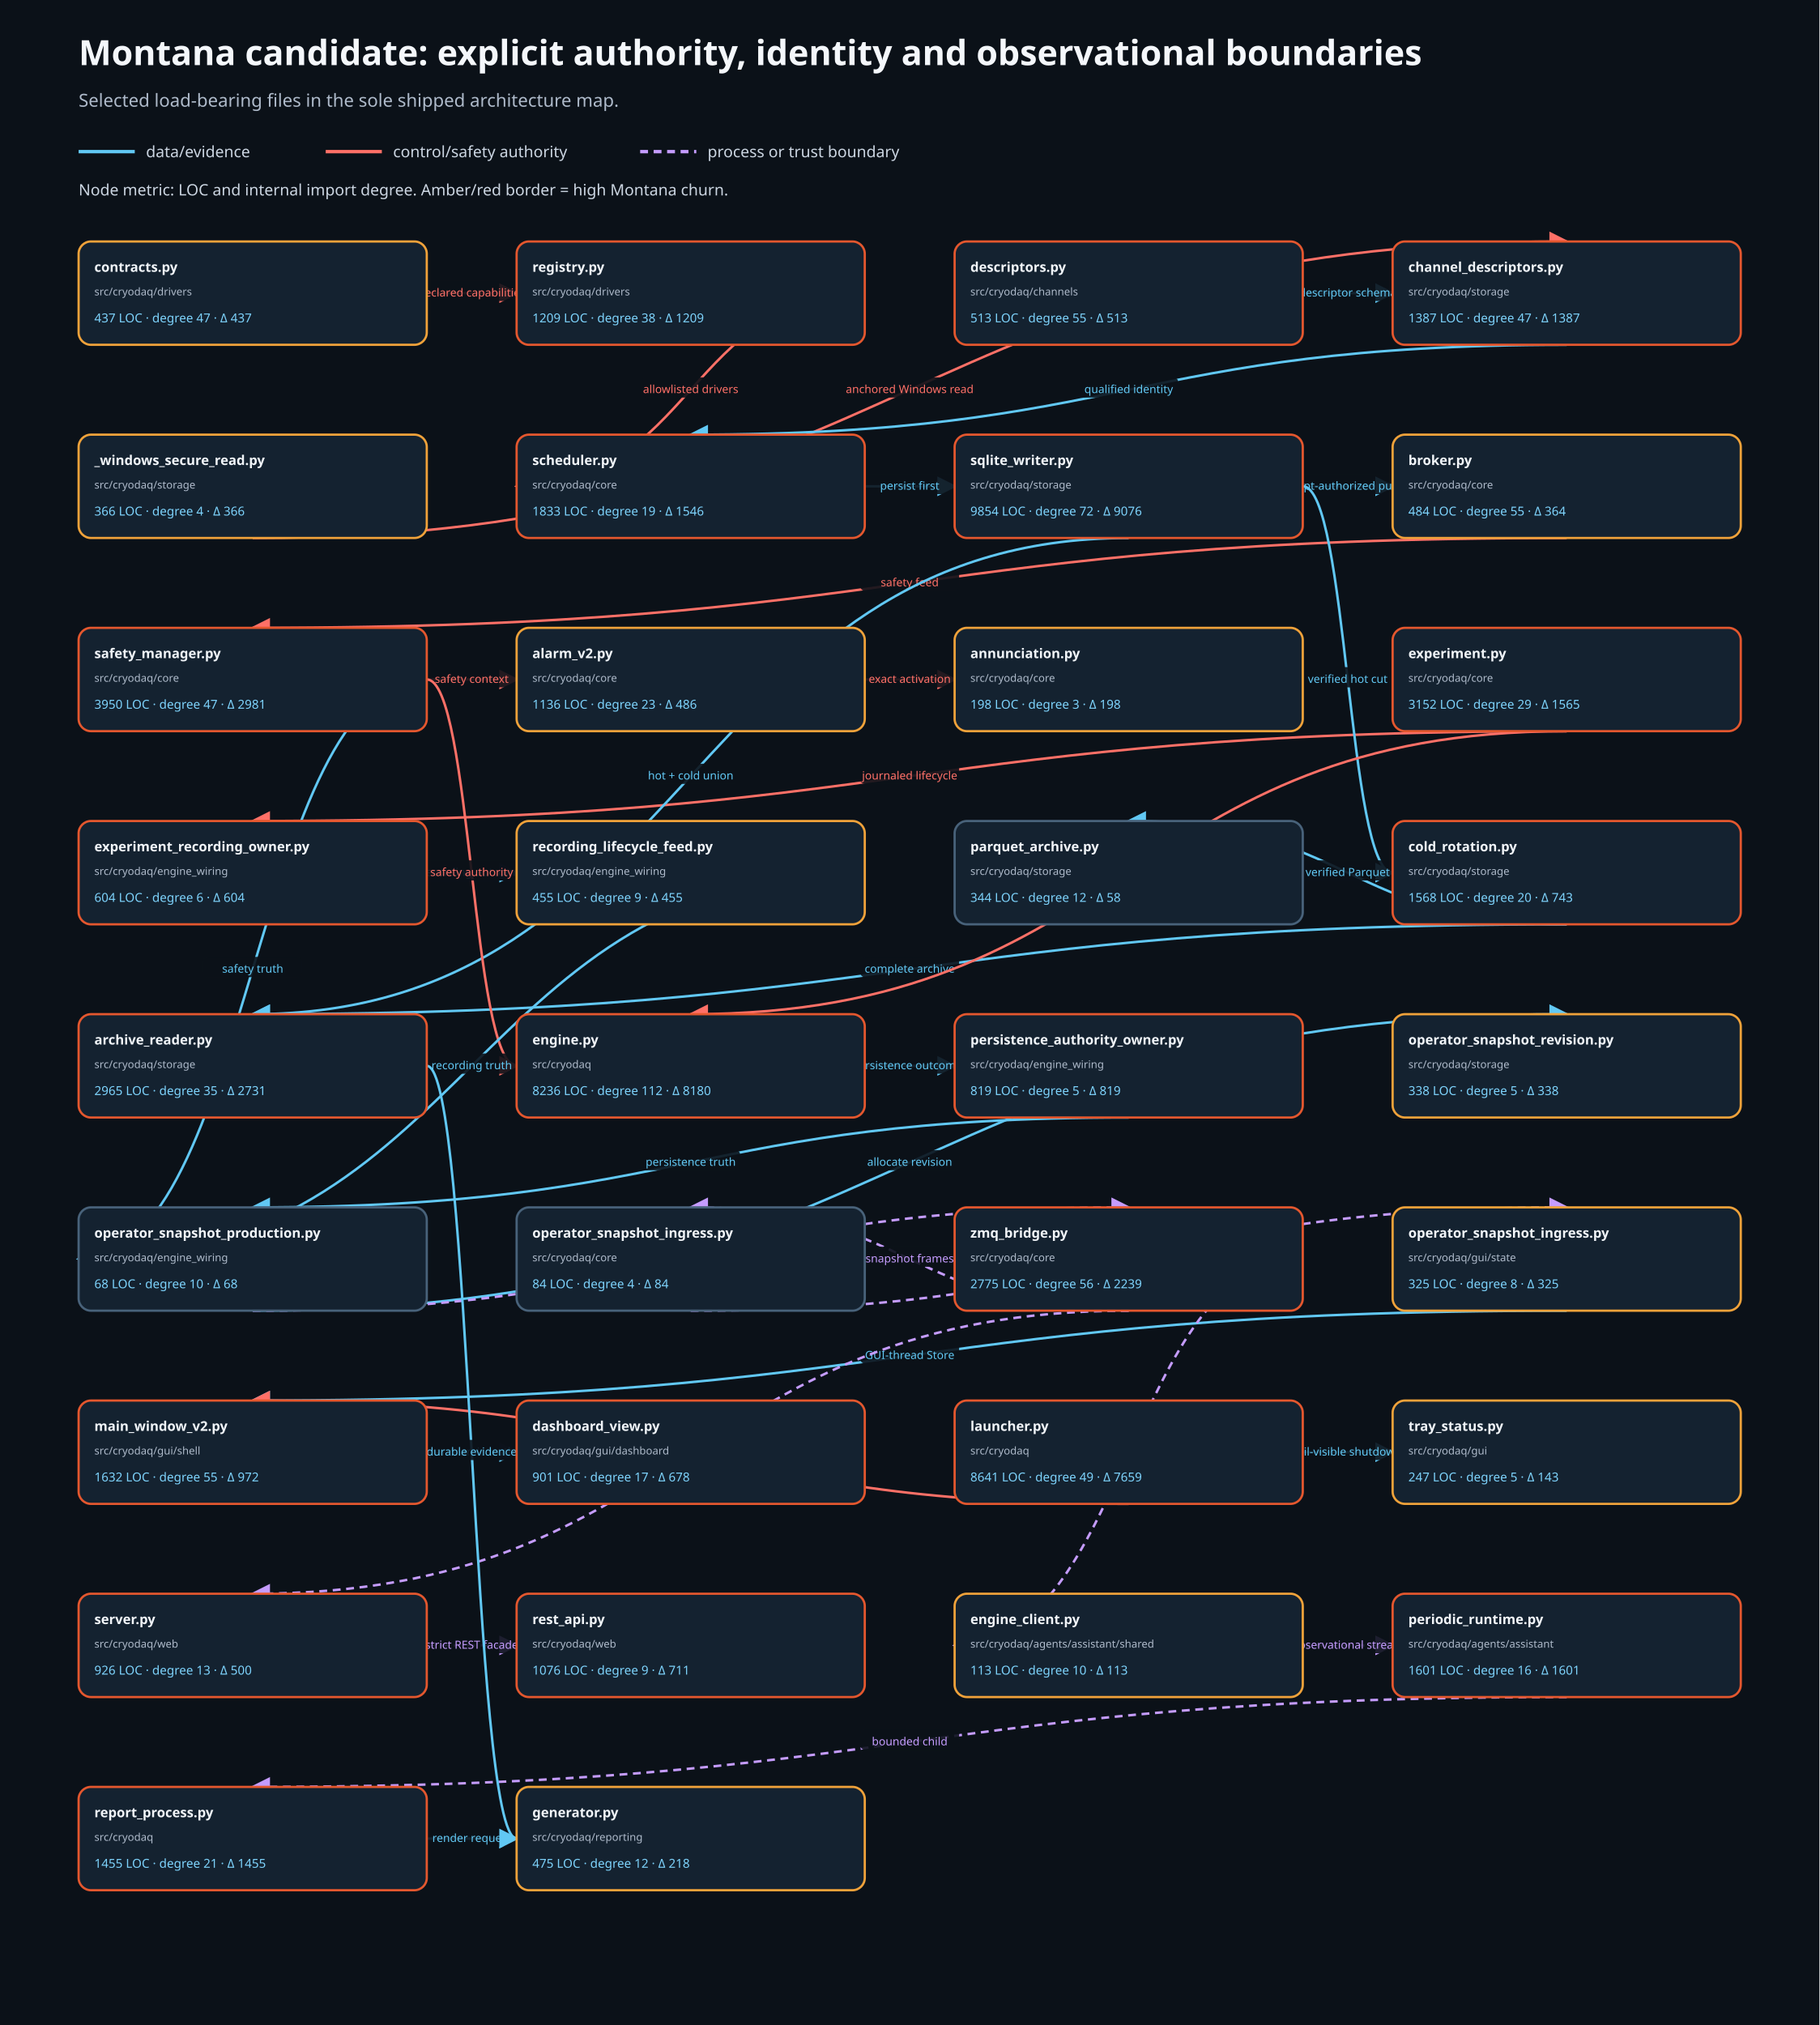
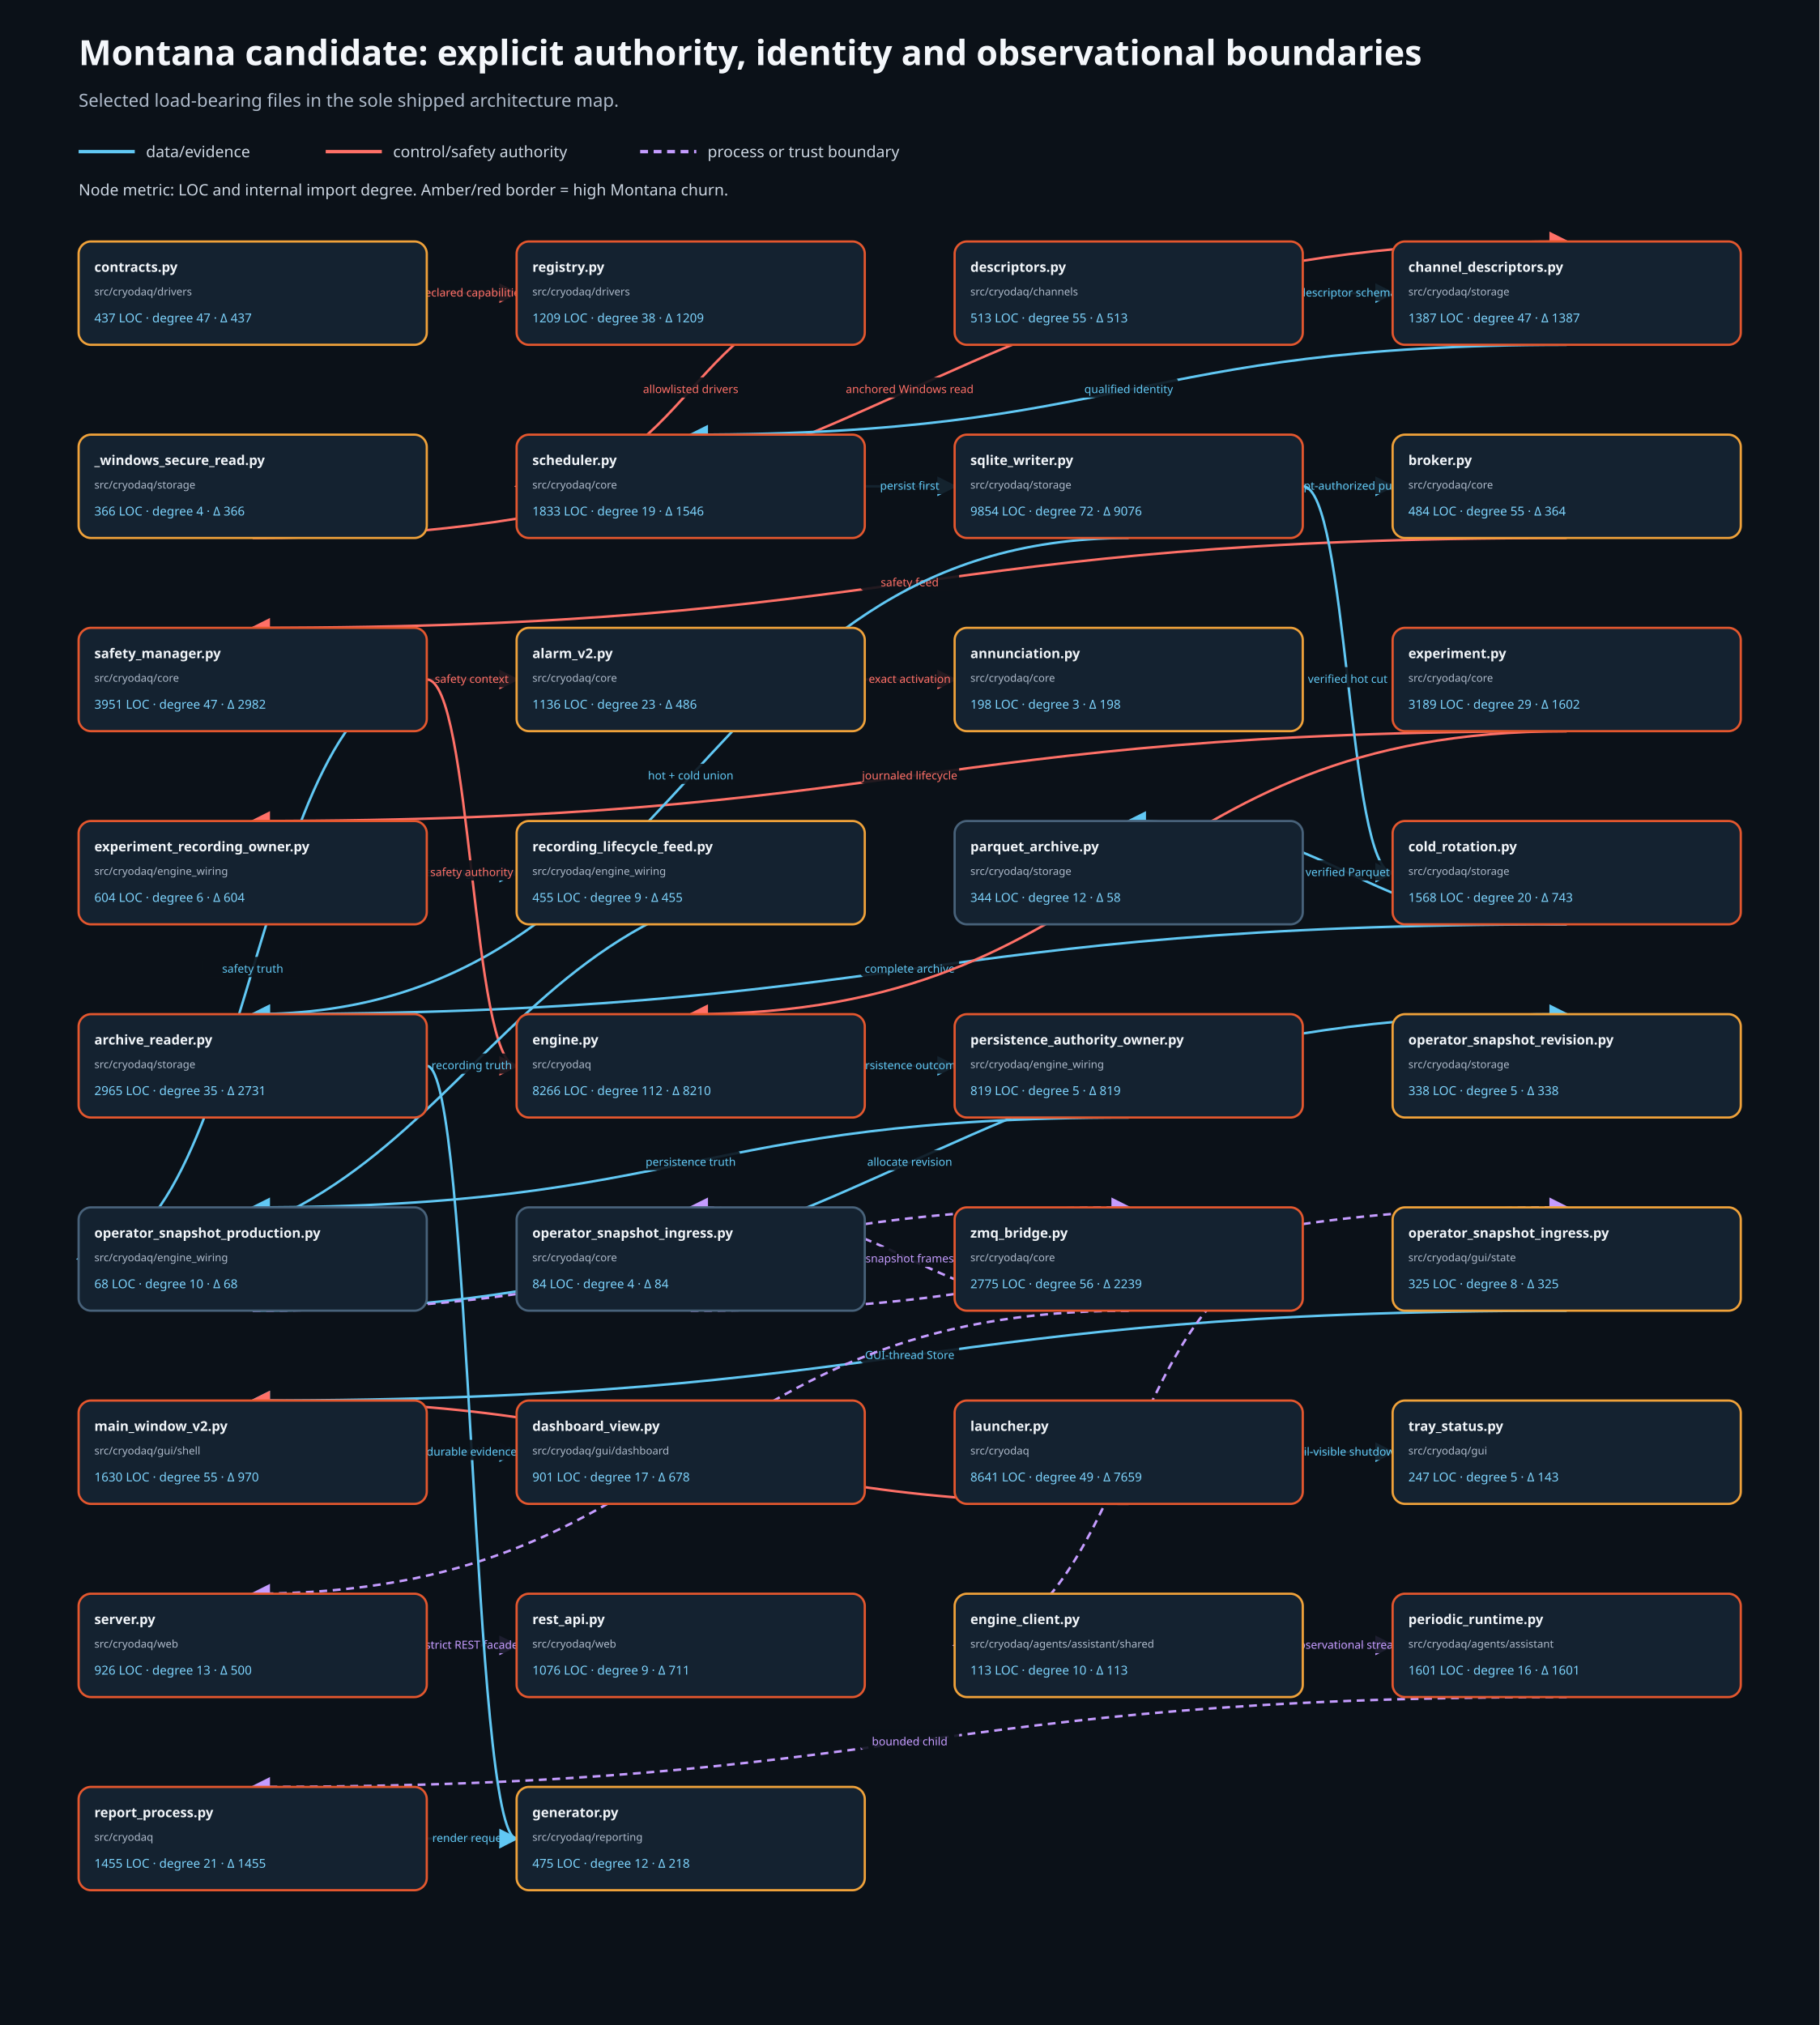
<svg xmlns="http://www.w3.org/2000/svg" role="img" aria-labelledby="title desc" viewBox="0 0 1620 1803" width="1620" height="1803">
  <defs>
    <marker id="dataArrow" markerWidth="8" markerHeight="8" refX="7" refY="4" orient="auto">
      <path d="M0,0 L8,4 L0,8 Z" fill="#61c8f4" />
    </marker>
    <marker id="controlArrow" markerWidth="8" markerHeight="8" refX="7" refY="4" orient="auto">
      <path d="M0,0 L8,4 L0,8 Z" fill="#ff7067" />
    </marker>
    <marker id="boundaryArrow" markerWidth="8" markerHeight="8" refX="7" refY="4" orient="auto">
      <path d="M0,0 L8,4 L0,8 Z" fill="#c59cff" />
    </marker>
  </defs>
  <rect width="100%" height="100%" fill="#0b1118" />
  <text x="70" y="58" fill="#f4f7fb" font-family="Segoe UI, sans-serif" font-size="31" font-weight="700">Montana candidate: explicit authority, identity and observational boundaries</text>
  <text x="70" y="95" fill="#aebaca" font-family="Segoe UI, sans-serif" font-size="16">Selected load-bearing files in the sole shipped architecture map.</text>
  <g aria-label="Legend" font-family="Segoe UI, sans-serif" font-size="14">
    <line x1="70" y1="135" x2="120" y2="135" stroke="#61c8f4" stroke-width="3" />
    <text x="130" y="140" fill="#cbd5e1">data/evidence</text>
    <line x1="290" y1="135" x2="340" y2="135" stroke="#ff7067" stroke-width="3" />
    <text x="350" y="140" fill="#cbd5e1">control/safety authority</text>
    <line x1="570" y1="135" x2="620" y2="135" stroke="#c59cff" stroke-width="3" stroke-dasharray="7 5" />
    <text x="630" y="140" fill="#cbd5e1">process or trust boundary</text>
    <text x="70" y="174" fill="#cbd5e1">Node metric: LOC and internal import degree. Amber/red border = high Montana churn.</text>
  </g>
  <g class="architecture-edges" fill="none">
    <path d="M380,261.0 C420.0,261.0 420.0,261.0 460,261.0" stroke="#ff7067" stroke-width="2.2" marker-end="url(#controlArrow)" />
    <rect x="376.0" y="250.0" width="88" height="18" rx="4" fill="#0b1118" opacity=".9" />
    <text x="420.0" y="264.0" text-anchor="middle" fill="#ff7067" font-family="Segoe UI, sans-serif" font-size="10">declared capabilities</text>
    <path d="M770,261.0 C615.0,261.0 615.0,433.0 460,433.0" stroke="#ff7067" stroke-width="2.2" marker-end="url(#controlArrow)" />
    <rect x="571.0" y="336.0" width="88" height="18" rx="4" fill="#0b1118" opacity=".9" />
    <text x="615.0" y="350.0" text-anchor="middle" fill="#ff7067" font-family="Segoe UI, sans-serif" font-size="10">allowlisted drivers</text>
    <path d="M1160,261.0 C1200.0,261.0 1200.0,261.0 1240,261.0" stroke="#61c8f4" stroke-width="2.2" marker-end="url(#dataArrow)" />
    <rect x="1156.0" y="250.0" width="88" height="18" rx="4" fill="#0b1118" opacity=".9" />
    <text x="1200.0" y="264.0" text-anchor="middle" fill="#61c8f4" font-family="Segoe UI, sans-serif" font-size="10">descriptor schema</text>
    <path d="M225.0,479 C810.0,479 810.0,215 1395.0,215" stroke="#ff7067" stroke-width="2.2" marker-end="url(#controlArrow)" />
    <rect x="766.0" y="336.0" width="88" height="18" rx="4" fill="#0b1118" opacity=".9" />
    <text x="810.0" y="350.0" text-anchor="middle" fill="#ff7067" font-family="Segoe UI, sans-serif" font-size="10">anchored Windows read</text>
    <path d="M1395.0,307 C1005.0,307 1005.0,387 615.0,387" stroke="#61c8f4" stroke-width="2.2" marker-end="url(#dataArrow)" />
    <rect x="961.0" y="336.0" width="88" height="18" rx="4" fill="#0b1118" opacity=".9" />
    <text x="1005.0" y="350.0" text-anchor="middle" fill="#61c8f4" font-family="Segoe UI, sans-serif" font-size="10">qualified identity</text>
    <path d="M770,433.0 C810.0,433.0 810.0,433.0 850,433.0" stroke="#61c8f4" stroke-width="2.2" marker-end="url(#dataArrow)" />
    <rect x="766.0" y="422.0" width="88" height="18" rx="4" fill="#0b1118" opacity=".9" />
    <text x="810.0" y="436.0" text-anchor="middle" fill="#61c8f4" font-family="Segoe UI, sans-serif" font-size="10">persist first</text>
    <path d="M1160,433.0 C1200.0,433.0 1200.0,433.0 1240,433.0" stroke="#61c8f4" stroke-width="2.2" marker-end="url(#dataArrow)" />
    <rect x="1156.0" y="422.0" width="88" height="18" rx="4" fill="#0b1118" opacity=".9" />
    <text x="1200.0" y="436.0" text-anchor="middle" fill="#61c8f4" font-family="Segoe UI, sans-serif" font-size="10">receipt-authorized publish</text>
    <path d="M1395.0,479 C810.0,479 810.0,559 225.0,559" stroke="#ff7067" stroke-width="2.2" marker-end="url(#controlArrow)" />
    <rect x="766.0" y="508.0" width="88" height="18" rx="4" fill="#0b1118" opacity=".9" />
    <text x="810.0" y="522.0" text-anchor="middle" fill="#ff7067" font-family="Segoe UI, sans-serif" font-size="10">safety feed</text>
    <path d="M380,605.0 C420.0,605.0 420.0,605.0 460,605.0" stroke="#ff7067" stroke-width="2.2" marker-end="url(#controlArrow)" />
    <rect x="376.0" y="594.0" width="88" height="18" rx="4" fill="#0b1118" opacity=".9" />
    <text x="420.0" y="608.0" text-anchor="middle" fill="#ff7067" font-family="Segoe UI, sans-serif" font-size="10">safety context</text>
    <path d="M770,605.0 C810.0,605.0 810.0,605.0 850,605.0" stroke="#ff7067" stroke-width="2.2" marker-end="url(#controlArrow)" />
    <rect x="766.0" y="594.0" width="88" height="18" rx="4" fill="#0b1118" opacity=".9" />
    <text x="810.0" y="608.0" text-anchor="middle" fill="#ff7067" font-family="Segoe UI, sans-serif" font-size="10">exact activation</text>
    <path d="M1395.0,651 C810.0,651 810.0,731 225.0,731" stroke="#ff7067" stroke-width="2.2" marker-end="url(#controlArrow)" />
    <rect x="766.0" y="680.0" width="88" height="18" rx="4" fill="#0b1118" opacity=".9" />
    <text x="810.0" y="694.0" text-anchor="middle" fill="#ff7067" font-family="Segoe UI, sans-serif" font-size="10">journaled lifecycle</text>
    <path d="M380,777.0 C420.0,777.0 420.0,777.0 460,777.0" stroke="#61c8f4" stroke-width="2.2" marker-end="url(#dataArrow)" />
    <rect x="376.0" y="766.0" width="88" height="18" rx="4" fill="#0b1118" opacity=".9" />
    <text x="420.0" y="780.0" text-anchor="middle" fill="#61c8f4" font-family="Segoe UI, sans-serif" font-size="10">recording outcome</text>
    <path d="M1160,433.0 C1200.0,433.0 1200.0,777.0 1240,777.0" stroke="#61c8f4" stroke-width="2.2" marker-end="url(#dataArrow)" />
    <rect x="1156.0" y="594.0" width="88" height="18" rx="4" fill="#0b1118" opacity=".9" />
    <text x="1200.0" y="608.0" text-anchor="middle" fill="#61c8f4" font-family="Segoe UI, sans-serif" font-size="10">verified hot cut</text>
    <path d="M1395.0,823 C1200.0,823 1200.0,731 1005.0,731" stroke="#61c8f4" stroke-width="2.2" marker-end="url(#dataArrow)" />
    <rect x="1156.0" y="766.0" width="88" height="18" rx="4" fill="#0b1118" opacity=".9" />
    <text x="1200.0" y="780.0" text-anchor="middle" fill="#61c8f4" font-family="Segoe UI, sans-serif" font-size="10">verified Parquet</text>
    <path d="M1395.0,823 C810.0,823 810.0,903 225.0,903" stroke="#61c8f4" stroke-width="2.2" marker-end="url(#dataArrow)" />
    <rect x="766.0" y="852.0" width="88" height="18" rx="4" fill="#0b1118" opacity=".9" />
    <text x="810.0" y="866.0" text-anchor="middle" fill="#61c8f4" font-family="Segoe UI, sans-serif" font-size="10">complete archive</text>
    <path d="M1005.0,479 C615.0,479 615.0,903 225.0,903" stroke="#61c8f4" stroke-width="2.2" marker-end="url(#dataArrow)" />
    <rect x="571.0" y="680.0" width="88" height="18" rx="4" fill="#0b1118" opacity=".9" />
    <text x="615.0" y="694.0" text-anchor="middle" fill="#61c8f4" font-family="Segoe UI, sans-serif" font-size="10">hot + cold union</text>
    <path d="M380,605.0 C420.0,605.0 420.0,949.0 460,949.0" stroke="#ff7067" stroke-width="2.2" marker-end="url(#controlArrow)" />
    <rect x="376.0" y="766.0" width="88" height="18" rx="4" fill="#0b1118" opacity=".9" />
    <text x="420.0" y="780.0" text-anchor="middle" fill="#ff7067" font-family="Segoe UI, sans-serif" font-size="10">safety authority</text>
    <path d="M1395.0,651 C1005.0,651 1005.0,903 615.0,903" stroke="#ff7067" stroke-width="2.2" marker-end="url(#controlArrow)" />
    <rect x="961.0" y="766.0" width="88" height="18" rx="4" fill="#0b1118" opacity=".9" />
    <text x="1005.0" y="780.0" text-anchor="middle" fill="#ff7067" font-family="Segoe UI, sans-serif" font-size="10">experiment commands</text>
    <path d="M770,949.0 C810.0,949.0 810.0,949.0 850,949.0" stroke="#61c8f4" stroke-width="2.2" marker-end="url(#dataArrow)" />
    <rect x="766.0" y="938.0" width="88" height="18" rx="4" fill="#0b1118" opacity=".9" />
    <text x="810.0" y="952.0" text-anchor="middle" fill="#61c8f4" font-family="Segoe UI, sans-serif" font-size="10">persistence outcomes</text>
    <path d="M770,777.0 C420.0,777.0 420.0,1121.0 70,1121.0" stroke="#61c8f4" stroke-width="2.2" marker-end="url(#dataArrow)" />
    <rect x="376.0" y="938.0" width="88" height="18" rx="4" fill="#0b1118" opacity=".9" />
    <text x="420.0" y="952.0" text-anchor="middle" fill="#61c8f4" font-family="Segoe UI, sans-serif" font-size="10">recording truth</text>
    <path d="M1005.0,995 C615.0,995 615.0,1075 225.0,1075" stroke="#61c8f4" stroke-width="2.2" marker-end="url(#dataArrow)" />
    <rect x="571.0" y="1024.0" width="88" height="18" rx="4" fill="#0b1118" opacity=".9" />
    <text x="615.0" y="1038.0" text-anchor="middle" fill="#61c8f4" font-family="Segoe UI, sans-serif" font-size="10">persistence truth</text>
    <path d="M380,605.0 C225.0,605.0 225.0,1121.0 70,1121.0" stroke="#61c8f4" stroke-width="2.2" marker-end="url(#dataArrow)" />
    <rect x="181.0" y="852.0" width="88" height="18" rx="4" fill="#0b1118" opacity=".9" />
    <text x="225.0" y="866.0" text-anchor="middle" fill="#61c8f4" font-family="Segoe UI, sans-serif" font-size="10">safety truth</text>
    <path d="M225.0,1167 C810.0,1167 810.0,903 1395.0,903" stroke="#61c8f4" stroke-width="2.2" marker-end="url(#dataArrow)" />
    <rect x="766.0" y="1024.0" width="88" height="18" rx="4" fill="#0b1118" opacity=".9" />
    <text x="810.0" y="1038.0" text-anchor="middle" fill="#61c8f4" font-family="Segoe UI, sans-serif" font-size="10">allocate revision</text>
    <path d="M225.0,1167 C615.0,1167 615.0,1075 1005.0,1075" stroke="#c59cff" stroke-width="2.2" marker-end="url(#boundaryArrow)" stroke-dasharray="7 5" />
    <rect x="571.0" y="1110.0" width="88" height="18" rx="4" fill="#0b1118" opacity=".9" />
    <text x="615.0" y="1124.0" text-anchor="middle" fill="#c59cff" font-family="Segoe UI, sans-serif" font-size="10">revisioned PUB</text>
    <path d="M1005.0,1167 C810.0,1167 810.0,1075 615.0,1075" stroke="#c59cff" stroke-width="2.2" marker-end="url(#boundaryArrow)" stroke-dasharray="7 5" />
    <rect x="766.0" y="1110.0" width="88" height="18" rx="4" fill="#0b1118" opacity=".9" />
    <text x="810.0" y="1124.0" text-anchor="middle" fill="#c59cff" font-family="Segoe UI, sans-serif" font-size="10">snapshot frames</text>
    <path d="M615.0,1167 C1005.0,1167 1005.0,1075 1395.0,1075" stroke="#c59cff" stroke-width="2.2" marker-end="url(#boundaryArrow)" stroke-dasharray="7 5" />
    <rect x="961.0" y="1110.0" width="88" height="18" rx="4" fill="#0b1118" opacity=".9" />
    <text x="1005.0" y="1124.0" text-anchor="middle" fill="#c59cff" font-family="Segoe UI, sans-serif" font-size="10">bounded queue</text>
    <path d="M1395.0,1167 C810.0,1167 810.0,1247 225.0,1247" stroke="#61c8f4" stroke-width="2.2" marker-end="url(#dataArrow)" />
    <rect x="766.0" y="1196.0" width="88" height="18" rx="4" fill="#0b1118" opacity=".9" />
    <text x="810.0" y="1210.0" text-anchor="middle" fill="#61c8f4" font-family="Segoe UI, sans-serif" font-size="10">GUI-thread Store</text>
    <path d="M380,1293.0 C420.0,1293.0 420.0,1293.0 460,1293.0" stroke="#61c8f4" stroke-width="2.2" marker-end="url(#dataArrow)" />
    <rect x="376.0" y="1282.0" width="88" height="18" rx="4" fill="#0b1118" opacity=".9" />
    <text x="420.0" y="1296.0" text-anchor="middle" fill="#61c8f4" font-family="Segoe UI, sans-serif" font-size="10">panoramic truth</text>
    <path d="M1005.0,1339 C615.0,1339 615.0,1247 225.0,1247" stroke="#ff7067" stroke-width="2.2" marker-end="url(#controlArrow)" />
    <rect x="571.0" y="1282.0" width="88" height="18" rx="4" fill="#0b1118" opacity=".9" />
    <text x="615.0" y="1296.0" text-anchor="middle" fill="#ff7067" font-family="Segoe UI, sans-serif" font-size="10">owns GUI lifecycle</text>
    <path d="M1160,1293.0 C1200.0,1293.0 1200.0,1293.0 1240,1293.0" stroke="#61c8f4" stroke-width="2.2" marker-end="url(#dataArrow)" />
    <rect x="1156.0" y="1282.0" width="88" height="18" rx="4" fill="#0b1118" opacity=".9" />
    <text x="1200.0" y="1296.0" text-anchor="middle" fill="#61c8f4" font-family="Segoe UI, sans-serif" font-size="10">fail-visible shutdown</text>
    <path d="M1005.0,1167 C615.0,1167 615.0,1419 225.0,1419" stroke="#c59cff" stroke-width="2.2" marker-end="url(#boundaryArrow)" stroke-dasharray="7 5" />
    <rect x="571.0" y="1282.0" width="88" height="18" rx="4" fill="#0b1118" opacity=".9" />
    <text x="615.0" y="1296.0" text-anchor="middle" fill="#c59cff" font-family="Segoe UI, sans-serif" font-size="10">monitoring transport</text>
    <path d="M380,1465.0 C420.0,1465.0 420.0,1465.0 460,1465.0" stroke="#c59cff" stroke-width="2.2" marker-end="url(#boundaryArrow)" stroke-dasharray="7 5" />
    <rect x="376.0" y="1454.0" width="88" height="18" rx="4" fill="#0b1118" opacity=".9" />
    <text x="420.0" y="1468.0" text-anchor="middle" fill="#c59cff" font-family="Segoe UI, sans-serif" font-size="10">strict REST facade</text>
    <path d="M1160,1121.0 C1005.0,1121.0 1005.0,1465.0 850,1465.0" stroke="#c59cff" stroke-width="2.2" marker-end="url(#boundaryArrow)" stroke-dasharray="7 5" />
    <rect x="961.0" y="1282.0" width="88" height="18" rx="4" fill="#0b1118" opacity=".9" />
    <text x="1005.0" y="1296.0" text-anchor="middle" fill="#c59cff" font-family="Segoe UI, sans-serif" font-size="10">allowlisted query</text>
    <path d="M1160,1465.0 C1200.0,1465.0 1200.0,1465.0 1240,1465.0" stroke="#c59cff" stroke-width="2.2" marker-end="url(#boundaryArrow)" stroke-dasharray="7 5" />
    <rect x="1156.0" y="1454.0" width="88" height="18" rx="4" fill="#0b1118" opacity=".9" />
    <text x="1200.0" y="1468.0" text-anchor="middle" fill="#c59cff" font-family="Segoe UI, sans-serif" font-size="10">observational stream</text>
    <path d="M1395.0,1511 C810.0,1511 810.0,1591 225.0,1591" stroke="#c59cff" stroke-width="2.2" marker-end="url(#boundaryArrow)" stroke-dasharray="7 5" />
    <rect x="766.0" y="1540.0" width="88" height="18" rx="4" fill="#0b1118" opacity=".9" />
    <text x="810.0" y="1554.0" text-anchor="middle" fill="#c59cff" font-family="Segoe UI, sans-serif" font-size="10">bounded child</text>
    <path d="M380,1637.0 C420.0,1637.0 420.0,1637.0 460,1637.0" stroke="#61c8f4" stroke-width="2.2" marker-end="url(#dataArrow)" />
    <rect x="376.0" y="1626.0" width="88" height="18" rx="4" fill="#0b1118" opacity=".9" />
    <text x="420.0" y="1640.0" text-anchor="middle" fill="#61c8f4" font-family="Segoe UI, sans-serif" font-size="10">render request</text>
    <path d="M380,949.0 C420.0,949.0 420.0,1637.0 460,1637.0" stroke="#61c8f4" stroke-width="2.2" marker-end="url(#dataArrow)" />
    <rect x="376.0" y="1282.0" width="88" height="18" rx="4" fill="#0b1118" opacity=".9" />
    <text x="420.0" y="1296.0" text-anchor="middle" fill="#61c8f4" font-family="Segoe UI, sans-serif" font-size="10">durable evidence</text>
  </g>
  <g class="important-files" font-family="Segoe UI, sans-serif">
    <g class="file-node" data-path="src/cryodaq/drivers/contracts.py" data-kind="blob" role="group" aria-label="src/cryodaq/drivers/contracts.py | 437 LOC | internal degree 47 | churn 437">
      <rect x="70" y="215" width="310" height="92" rx="11" fill="#142230" stroke="#f0a23a" stroke-width="2" />
      <text x="84" y="242" fill="#f1f5f9" font-size="12" font-weight="700">contracts.py</text>
      <text x="84" y="263" fill="#aebaca" font-size="9.5">src/cryodaq/drivers</text>
      <text x="84" y="287" fill="#7dd3fc" font-size="11">437 LOC · degree 47 · Δ 437</text>
    </g>
    <g class="file-node" data-path="src/cryodaq/drivers/registry.py" data-kind="blob" role="group" aria-label="src/cryodaq/drivers/registry.py | 1209 LOC | internal degree 38 | churn 1209">
      <rect x="460" y="215" width="310" height="92" rx="11" fill="#142230" stroke="#e4572e" stroke-width="2" />
      <text x="474" y="242" fill="#f1f5f9" font-size="12" font-weight="700">registry.py</text>
      <text x="474" y="263" fill="#aebaca" font-size="9.5">src/cryodaq/drivers</text>
      <text x="474" y="287" fill="#7dd3fc" font-size="11">1209 LOC · degree 38 · Δ 1209</text>
    </g>
    <g class="file-node" data-path="src/cryodaq/channels/descriptors.py" data-kind="blob" role="group" aria-label="src/cryodaq/channels/descriptors.py | 513 LOC | internal degree 55 | churn 513">
      <rect x="850" y="215" width="310" height="92" rx="11" fill="#142230" stroke="#e4572e" stroke-width="2" />
      <text x="864" y="242" fill="#f1f5f9" font-size="12" font-weight="700">descriptors.py</text>
      <text x="864" y="263" fill="#aebaca" font-size="9.5">src/cryodaq/channels</text>
      <text x="864" y="287" fill="#7dd3fc" font-size="11">513 LOC · degree 55 · Δ 513</text>
    </g>
    <g class="file-node" data-path="src/cryodaq/storage/channel_descriptors.py" data-kind="blob" role="group" aria-label="src/cryodaq/storage/channel_descriptors.py | 1387 LOC | internal degree 47 | churn 1387">
      <rect x="1240" y="215" width="310" height="92" rx="11" fill="#142230" stroke="#e4572e" stroke-width="2" />
      <text x="1254" y="242" fill="#f1f5f9" font-size="12" font-weight="700">channel_descriptors.py</text>
      <text x="1254" y="263" fill="#aebaca" font-size="9.5">src/cryodaq/storage</text>
      <text x="1254" y="287" fill="#7dd3fc" font-size="11">1387 LOC · degree 47 · Δ 1387</text>
    </g>
    <g class="file-node" data-path="src/cryodaq/storage/_windows_secure_read.py" data-kind="blob" role="group" aria-label="src/cryodaq/storage/_windows_secure_read.py | 366 LOC | internal degree 4 | churn 366">
      <rect x="70" y="387" width="310" height="92" rx="11" fill="#142230" stroke="#f0a23a" stroke-width="2" />
      <text x="84" y="414" fill="#f1f5f9" font-size="12" font-weight="700">_windows_secure_read.py</text>
      <text x="84" y="435" fill="#aebaca" font-size="9.5">src/cryodaq/storage</text>
      <text x="84" y="459" fill="#7dd3fc" font-size="11">366 LOC · degree 4 · Δ 366</text>
    </g>
    <g class="file-node" data-path="src/cryodaq/core/scheduler.py" data-kind="blob" role="group" aria-label="src/cryodaq/core/scheduler.py | 1833 LOC | internal degree 19 | churn 1546">
      <rect x="460" y="387" width="310" height="92" rx="11" fill="#142230" stroke="#e4572e" stroke-width="2" />
      <text x="474" y="414" fill="#f1f5f9" font-size="12" font-weight="700">scheduler.py</text>
      <text x="474" y="435" fill="#aebaca" font-size="9.5">src/cryodaq/core</text>
      <text x="474" y="459" fill="#7dd3fc" font-size="11">1833 LOC · degree 19 · Δ 1546</text>
    </g>
    <g class="file-node" data-path="src/cryodaq/storage/sqlite_writer.py" data-kind="blob" role="group" aria-label="src/cryodaq/storage/sqlite_writer.py | 9854 LOC | internal degree 72 | churn 9076">
      <rect x="850" y="387" width="310" height="92" rx="11" fill="#142230" stroke="#e4572e" stroke-width="2" />
      <text x="864" y="414" fill="#f1f5f9" font-size="12" font-weight="700">sqlite_writer.py</text>
      <text x="864" y="435" fill="#aebaca" font-size="9.5">src/cryodaq/storage</text>
      <text x="864" y="459" fill="#7dd3fc" font-size="11">9854 LOC · degree 72 · Δ 9076</text>
    </g>
    <g class="file-node" data-path="src/cryodaq/core/broker.py" data-kind="blob" role="group" aria-label="src/cryodaq/core/broker.py | 484 LOC | internal degree 55 | churn 364">
      <rect x="1240" y="387" width="310" height="92" rx="11" fill="#142230" stroke="#f0a23a" stroke-width="2" />
      <text x="1254" y="414" fill="#f1f5f9" font-size="12" font-weight="700">broker.py</text>
      <text x="1254" y="435" fill="#aebaca" font-size="9.5">src/cryodaq/core</text>
      <text x="1254" y="459" fill="#7dd3fc" font-size="11">484 LOC · degree 55 · Δ 364</text>
    </g>
-     <g class="file-node" data-path="src/cryodaq/core/safety_manager.py" data-kind="blob" role="group" aria-label="src/cryodaq/core/safety_manager.py | 3950 LOC | internal degree 47 | churn 2981">
+     <g class="file-node" data-path="src/cryodaq/core/safety_manager.py" data-kind="blob" role="group" aria-label="src/cryodaq/core/safety_manager.py | 3951 LOC | internal degree 47 | churn 2982">
      <rect x="70" y="559" width="310" height="92" rx="11" fill="#142230" stroke="#e4572e" stroke-width="2" />
      <text x="84" y="586" fill="#f1f5f9" font-size="12" font-weight="700">safety_manager.py</text>
      <text x="84" y="607" fill="#aebaca" font-size="9.5">src/cryodaq/core</text>
-       <text x="84" y="631" fill="#7dd3fc" font-size="11">3950 LOC · degree 47 · Δ 2981</text>
+       <text x="84" y="631" fill="#7dd3fc" font-size="11">3951 LOC · degree 47 · Δ 2982</text>
    </g>
    <g class="file-node" data-path="src/cryodaq/core/alarm_v2.py" data-kind="blob" role="group" aria-label="src/cryodaq/core/alarm_v2.py | 1136 LOC | internal degree 23 | churn 486">
      <rect x="460" y="559" width="310" height="92" rx="11" fill="#142230" stroke="#f0a23a" stroke-width="2" />
      <text x="474" y="586" fill="#f1f5f9" font-size="12" font-weight="700">alarm_v2.py</text>
      <text x="474" y="607" fill="#aebaca" font-size="9.5">src/cryodaq/core</text>
      <text x="474" y="631" fill="#7dd3fc" font-size="11">1136 LOC · degree 23 · Δ 486</text>
    </g>
    <g class="file-node" data-path="src/cryodaq/core/annunciation.py" data-kind="blob" role="group" aria-label="src/cryodaq/core/annunciation.py | 198 LOC | internal degree 3 | churn 198">
      <rect x="850" y="559" width="310" height="92" rx="11" fill="#142230" stroke="#f0a23a" stroke-width="2" />
      <text x="864" y="586" fill="#f1f5f9" font-size="12" font-weight="700">annunciation.py</text>
      <text x="864" y="607" fill="#aebaca" font-size="9.5">src/cryodaq/core</text>
      <text x="864" y="631" fill="#7dd3fc" font-size="11">198 LOC · degree 3 · Δ 198</text>
    </g>
-     <g class="file-node" data-path="src/cryodaq/core/experiment.py" data-kind="blob" role="group" aria-label="src/cryodaq/core/experiment.py | 3152 LOC | internal degree 29 | churn 1565">
+     <g class="file-node" data-path="src/cryodaq/core/experiment.py" data-kind="blob" role="group" aria-label="src/cryodaq/core/experiment.py | 3189 LOC | internal degree 29 | churn 1602">
      <rect x="1240" y="559" width="310" height="92" rx="11" fill="#142230" stroke="#e4572e" stroke-width="2" />
      <text x="1254" y="586" fill="#f1f5f9" font-size="12" font-weight="700">experiment.py</text>
      <text x="1254" y="607" fill="#aebaca" font-size="9.5">src/cryodaq/core</text>
-       <text x="1254" y="631" fill="#7dd3fc" font-size="11">3152 LOC · degree 29 · Δ 1565</text>
+       <text x="1254" y="631" fill="#7dd3fc" font-size="11">3189 LOC · degree 29 · Δ 1602</text>
    </g>
    <g class="file-node" data-path="src/cryodaq/engine_wiring/experiment_recording_owner.py" data-kind="blob" role="group" aria-label="src/cryodaq/engine_wiring/experiment_recording_owner.py | 604 LOC | internal degree 6 | churn 604">
      <rect x="70" y="731" width="310" height="92" rx="11" fill="#142230" stroke="#e4572e" stroke-width="2" />
      <text x="84" y="758" fill="#f1f5f9" font-size="12" font-weight="700">experiment_recording_owner.py</text>
      <text x="84" y="779" fill="#aebaca" font-size="9.5">src/cryodaq/engine_wiring</text>
      <text x="84" y="803" fill="#7dd3fc" font-size="11">604 LOC · degree 6 · Δ 604</text>
    </g>
    <g class="file-node" data-path="src/cryodaq/engine_wiring/recording_lifecycle_feed.py" data-kind="blob" role="group" aria-label="src/cryodaq/engine_wiring/recording_lifecycle_feed.py | 455 LOC | internal degree 9 | churn 455">
      <rect x="460" y="731" width="310" height="92" rx="11" fill="#142230" stroke="#f0a23a" stroke-width="2" />
      <text x="474" y="758" fill="#f1f5f9" font-size="12" font-weight="700">recording_lifecycle_feed.py</text>
      <text x="474" y="779" fill="#aebaca" font-size="9.5">src/cryodaq/engine_wiring</text>
      <text x="474" y="803" fill="#7dd3fc" font-size="11">455 LOC · degree 9 · Δ 455</text>
    </g>
    <g class="file-node" data-path="src/cryodaq/storage/parquet_archive.py" data-kind="blob" role="group" aria-label="src/cryodaq/storage/parquet_archive.py | 344 LOC | internal degree 12 | churn 58">
      <rect x="850" y="731" width="310" height="92" rx="11" fill="#142230" stroke="#48627a" stroke-width="2" />
      <text x="864" y="758" fill="#f1f5f9" font-size="12" font-weight="700">parquet_archive.py</text>
      <text x="864" y="779" fill="#aebaca" font-size="9.5">src/cryodaq/storage</text>
      <text x="864" y="803" fill="#7dd3fc" font-size="11">344 LOC · degree 12 · Δ 58</text>
    </g>
    <g class="file-node" data-path="src/cryodaq/storage/cold_rotation.py" data-kind="blob" role="group" aria-label="src/cryodaq/storage/cold_rotation.py | 1568 LOC | internal degree 20 | churn 743">
      <rect x="1240" y="731" width="310" height="92" rx="11" fill="#142230" stroke="#e4572e" stroke-width="2" />
      <text x="1254" y="758" fill="#f1f5f9" font-size="12" font-weight="700">cold_rotation.py</text>
      <text x="1254" y="779" fill="#aebaca" font-size="9.5">src/cryodaq/storage</text>
      <text x="1254" y="803" fill="#7dd3fc" font-size="11">1568 LOC · degree 20 · Δ 743</text>
    </g>
    <g class="file-node" data-path="src/cryodaq/storage/archive_reader.py" data-kind="blob" role="group" aria-label="src/cryodaq/storage/archive_reader.py | 2965 LOC | internal degree 35 | churn 2731">
      <rect x="70" y="903" width="310" height="92" rx="11" fill="#142230" stroke="#e4572e" stroke-width="2" />
      <text x="84" y="930" fill="#f1f5f9" font-size="12" font-weight="700">archive_reader.py</text>
      <text x="84" y="951" fill="#aebaca" font-size="9.5">src/cryodaq/storage</text>
      <text x="84" y="975" fill="#7dd3fc" font-size="11">2965 LOC · degree 35 · Δ 2731</text>
    </g>
-     <g class="file-node" data-path="src/cryodaq/engine.py" data-kind="blob" role="group" aria-label="src/cryodaq/engine.py | 8236 LOC | internal degree 112 | churn 8180">
+     <g class="file-node" data-path="src/cryodaq/engine.py" data-kind="blob" role="group" aria-label="src/cryodaq/engine.py | 8266 LOC | internal degree 112 | churn 8210">
      <rect x="460" y="903" width="310" height="92" rx="11" fill="#142230" stroke="#e4572e" stroke-width="2" />
      <text x="474" y="930" fill="#f1f5f9" font-size="12" font-weight="700">engine.py</text>
      <text x="474" y="951" fill="#aebaca" font-size="9.5">src/cryodaq</text>
-       <text x="474" y="975" fill="#7dd3fc" font-size="11">8236 LOC · degree 112 · Δ 8180</text>
+       <text x="474" y="975" fill="#7dd3fc" font-size="11">8266 LOC · degree 112 · Δ 8210</text>
    </g>
    <g class="file-node" data-path="src/cryodaq/engine_wiring/persistence_authority_owner.py" data-kind="blob" role="group" aria-label="src/cryodaq/engine_wiring/persistence_authority_owner.py | 819 LOC | internal degree 5 | churn 819">
      <rect x="850" y="903" width="310" height="92" rx="11" fill="#142230" stroke="#e4572e" stroke-width="2" />
      <text x="864" y="930" fill="#f1f5f9" font-size="12" font-weight="700">persistence_authority_owner.py</text>
      <text x="864" y="951" fill="#aebaca" font-size="9.5">src/cryodaq/engine_wiring</text>
      <text x="864" y="975" fill="#7dd3fc" font-size="11">819 LOC · degree 5 · Δ 819</text>
    </g>
    <g class="file-node" data-path="src/cryodaq/storage/operator_snapshot_revision.py" data-kind="blob" role="group" aria-label="src/cryodaq/storage/operator_snapshot_revision.py | 338 LOC | internal degree 5 | churn 338">
      <rect x="1240" y="903" width="310" height="92" rx="11" fill="#142230" stroke="#f0a23a" stroke-width="2" />
      <text x="1254" y="930" fill="#f1f5f9" font-size="12" font-weight="700">operator_snapshot_revision.py</text>
      <text x="1254" y="951" fill="#aebaca" font-size="9.5">src/cryodaq/storage</text>
      <text x="1254" y="975" fill="#7dd3fc" font-size="11">338 LOC · degree 5 · Δ 338</text>
    </g>
    <g class="file-node" data-path="src/cryodaq/engine_wiring/operator_snapshot_production.py" data-kind="blob" role="group" aria-label="src/cryodaq/engine_wiring/operator_snapshot_production.py | 68 LOC | internal degree 10 | churn 68">
      <rect x="70" y="1075" width="310" height="92" rx="11" fill="#142230" stroke="#48627a" stroke-width="2" />
      <text x="84" y="1102" fill="#f1f5f9" font-size="12" font-weight="700">operator_snapshot_production.py</text>
      <text x="84" y="1123" fill="#aebaca" font-size="9.5">src/cryodaq/engine_wiring</text>
      <text x="84" y="1147" fill="#7dd3fc" font-size="11">68 LOC · degree 10 · Δ 68</text>
    </g>
    <g class="file-node" data-path="src/cryodaq/core/operator_snapshot_ingress.py" data-kind="blob" role="group" aria-label="src/cryodaq/core/operator_snapshot_ingress.py | 84 LOC | internal degree 4 | churn 84">
      <rect x="460" y="1075" width="310" height="92" rx="11" fill="#142230" stroke="#48627a" stroke-width="2" />
      <text x="474" y="1102" fill="#f1f5f9" font-size="12" font-weight="700">operator_snapshot_ingress.py</text>
      <text x="474" y="1123" fill="#aebaca" font-size="9.5">src/cryodaq/core</text>
      <text x="474" y="1147" fill="#7dd3fc" font-size="11">84 LOC · degree 4 · Δ 84</text>
    </g>
    <g class="file-node" data-path="src/cryodaq/core/zmq_bridge.py" data-kind="blob" role="group" aria-label="src/cryodaq/core/zmq_bridge.py | 2775 LOC | internal degree 56 | churn 2239">
      <rect x="850" y="1075" width="310" height="92" rx="11" fill="#142230" stroke="#e4572e" stroke-width="2" />
      <text x="864" y="1102" fill="#f1f5f9" font-size="12" font-weight="700">zmq_bridge.py</text>
      <text x="864" y="1123" fill="#aebaca" font-size="9.5">src/cryodaq/core</text>
      <text x="864" y="1147" fill="#7dd3fc" font-size="11">2775 LOC · degree 56 · Δ 2239</text>
    </g>
    <g class="file-node" data-path="src/cryodaq/gui/state/operator_snapshot_ingress.py" data-kind="blob" role="group" aria-label="src/cryodaq/gui/state/operator_snapshot_ingress.py | 325 LOC | internal degree 8 | churn 325">
      <rect x="1240" y="1075" width="310" height="92" rx="11" fill="#142230" stroke="#f0a23a" stroke-width="2" />
      <text x="1254" y="1102" fill="#f1f5f9" font-size="12" font-weight="700">operator_snapshot_ingress.py</text>
      <text x="1254" y="1123" fill="#aebaca" font-size="9.5">src/cryodaq/gui/state</text>
      <text x="1254" y="1147" fill="#7dd3fc" font-size="11">325 LOC · degree 8 · Δ 325</text>
    </g>
-     <g class="file-node" data-path="src/cryodaq/gui/shell/main_window_v2.py" data-kind="blob" role="group" aria-label="src/cryodaq/gui/shell/main_window_v2.py | 1632 LOC | internal degree 55 | churn 972">
+     <g class="file-node" data-path="src/cryodaq/gui/shell/main_window_v2.py" data-kind="blob" role="group" aria-label="src/cryodaq/gui/shell/main_window_v2.py | 1630 LOC | internal degree 55 | churn 970">
      <rect x="70" y="1247" width="310" height="92" rx="11" fill="#142230" stroke="#e4572e" stroke-width="2" />
      <text x="84" y="1274" fill="#f1f5f9" font-size="12" font-weight="700">main_window_v2.py</text>
      <text x="84" y="1295" fill="#aebaca" font-size="9.5">src/cryodaq/gui/shell</text>
-       <text x="84" y="1319" fill="#7dd3fc" font-size="11">1632 LOC · degree 55 · Δ 972</text>
+       <text x="84" y="1319" fill="#7dd3fc" font-size="11">1630 LOC · degree 55 · Δ 970</text>
    </g>
    <g class="file-node" data-path="src/cryodaq/gui/dashboard/dashboard_view.py" data-kind="blob" role="group" aria-label="src/cryodaq/gui/dashboard/dashboard_view.py | 901 LOC | internal degree 17 | churn 678">
      <rect x="460" y="1247" width="310" height="92" rx="11" fill="#142230" stroke="#e4572e" stroke-width="2" />
      <text x="474" y="1274" fill="#f1f5f9" font-size="12" font-weight="700">dashboard_view.py</text>
      <text x="474" y="1295" fill="#aebaca" font-size="9.5">src/cryodaq/gui/dashboard</text>
      <text x="474" y="1319" fill="#7dd3fc" font-size="11">901 LOC · degree 17 · Δ 678</text>
    </g>
    <g class="file-node" data-path="src/cryodaq/launcher.py" data-kind="blob" role="group" aria-label="src/cryodaq/launcher.py | 8641 LOC | internal degree 49 | churn 7659">
      <rect x="850" y="1247" width="310" height="92" rx="11" fill="#142230" stroke="#e4572e" stroke-width="2" />
      <text x="864" y="1274" fill="#f1f5f9" font-size="12" font-weight="700">launcher.py</text>
      <text x="864" y="1295" fill="#aebaca" font-size="9.5">src/cryodaq</text>
      <text x="864" y="1319" fill="#7dd3fc" font-size="11">8641 LOC · degree 49 · Δ 7659</text>
    </g>
    <g class="file-node" data-path="src/cryodaq/gui/tray_status.py" data-kind="blob" role="group" aria-label="src/cryodaq/gui/tray_status.py | 247 LOC | internal degree 5 | churn 143">
      <rect x="1240" y="1247" width="310" height="92" rx="11" fill="#142230" stroke="#f0a23a" stroke-width="2" />
      <text x="1254" y="1274" fill="#f1f5f9" font-size="12" font-weight="700">tray_status.py</text>
      <text x="1254" y="1295" fill="#aebaca" font-size="9.5">src/cryodaq/gui</text>
      <text x="1254" y="1319" fill="#7dd3fc" font-size="11">247 LOC · degree 5 · Δ 143</text>
    </g>
    <g class="file-node" data-path="src/cryodaq/web/server.py" data-kind="blob" role="group" aria-label="src/cryodaq/web/server.py | 926 LOC | internal degree 13 | churn 500">
      <rect x="70" y="1419" width="310" height="92" rx="11" fill="#142230" stroke="#e4572e" stroke-width="2" />
      <text x="84" y="1446" fill="#f1f5f9" font-size="12" font-weight="700">server.py</text>
      <text x="84" y="1467" fill="#aebaca" font-size="9.5">src/cryodaq/web</text>
      <text x="84" y="1491" fill="#7dd3fc" font-size="11">926 LOC · degree 13 · Δ 500</text>
    </g>
    <g class="file-node" data-path="src/cryodaq/web/rest_api.py" data-kind="blob" role="group" aria-label="src/cryodaq/web/rest_api.py | 1076 LOC | internal degree 9 | churn 711">
      <rect x="460" y="1419" width="310" height="92" rx="11" fill="#142230" stroke="#e4572e" stroke-width="2" />
      <text x="474" y="1446" fill="#f1f5f9" font-size="12" font-weight="700">rest_api.py</text>
      <text x="474" y="1467" fill="#aebaca" font-size="9.5">src/cryodaq/web</text>
      <text x="474" y="1491" fill="#7dd3fc" font-size="11">1076 LOC · degree 9 · Δ 711</text>
    </g>
    <g class="file-node" data-path="src/cryodaq/agents/assistant/shared/engine_client.py" data-kind="blob" role="group" aria-label="src/cryodaq/agents/assistant/shared/engine_client.py | 113 LOC | internal degree 10 | churn 113">
      <rect x="850" y="1419" width="310" height="92" rx="11" fill="#142230" stroke="#f0a23a" stroke-width="2" />
      <text x="864" y="1446" fill="#f1f5f9" font-size="12" font-weight="700">engine_client.py</text>
      <text x="864" y="1467" fill="#aebaca" font-size="9.5">src/cryodaq/agents/assistant/shared</text>
      <text x="864" y="1491" fill="#7dd3fc" font-size="11">113 LOC · degree 10 · Δ 113</text>
    </g>
    <g class="file-node" data-path="src/cryodaq/agents/assistant/periodic_runtime.py" data-kind="blob" role="group" aria-label="src/cryodaq/agents/assistant/periodic_runtime.py | 1601 LOC | internal degree 16 | churn 1601">
      <rect x="1240" y="1419" width="310" height="92" rx="11" fill="#142230" stroke="#e4572e" stroke-width="2" />
      <text x="1254" y="1446" fill="#f1f5f9" font-size="12" font-weight="700">periodic_runtime.py</text>
      <text x="1254" y="1467" fill="#aebaca" font-size="9.5">src/cryodaq/agents/assistant</text>
      <text x="1254" y="1491" fill="#7dd3fc" font-size="11">1601 LOC · degree 16 · Δ 1601</text>
    </g>
    <g class="file-node" data-path="src/cryodaq/report_process.py" data-kind="blob" role="group" aria-label="src/cryodaq/report_process.py | 1455 LOC | internal degree 21 | churn 1455">
      <rect x="70" y="1591" width="310" height="92" rx="11" fill="#142230" stroke="#e4572e" stroke-width="2" />
      <text x="84" y="1618" fill="#f1f5f9" font-size="12" font-weight="700">report_process.py</text>
      <text x="84" y="1639" fill="#aebaca" font-size="9.5">src/cryodaq</text>
      <text x="84" y="1663" fill="#7dd3fc" font-size="11">1455 LOC · degree 21 · Δ 1455</text>
    </g>
    <g class="file-node" data-path="src/cryodaq/reporting/generator.py" data-kind="blob" role="group" aria-label="src/cryodaq/reporting/generator.py | 475 LOC | internal degree 12 | churn 218">
      <rect x="460" y="1591" width="310" height="92" rx="11" fill="#142230" stroke="#f0a23a" stroke-width="2" />
      <text x="474" y="1618" fill="#f1f5f9" font-size="12" font-weight="700">generator.py</text>
      <text x="474" y="1639" fill="#aebaca" font-size="9.5">src/cryodaq/reporting</text>
      <text x="474" y="1663" fill="#7dd3fc" font-size="11">475 LOC · degree 12 · Δ 218</text>
    </g>
  </g>
</svg>
